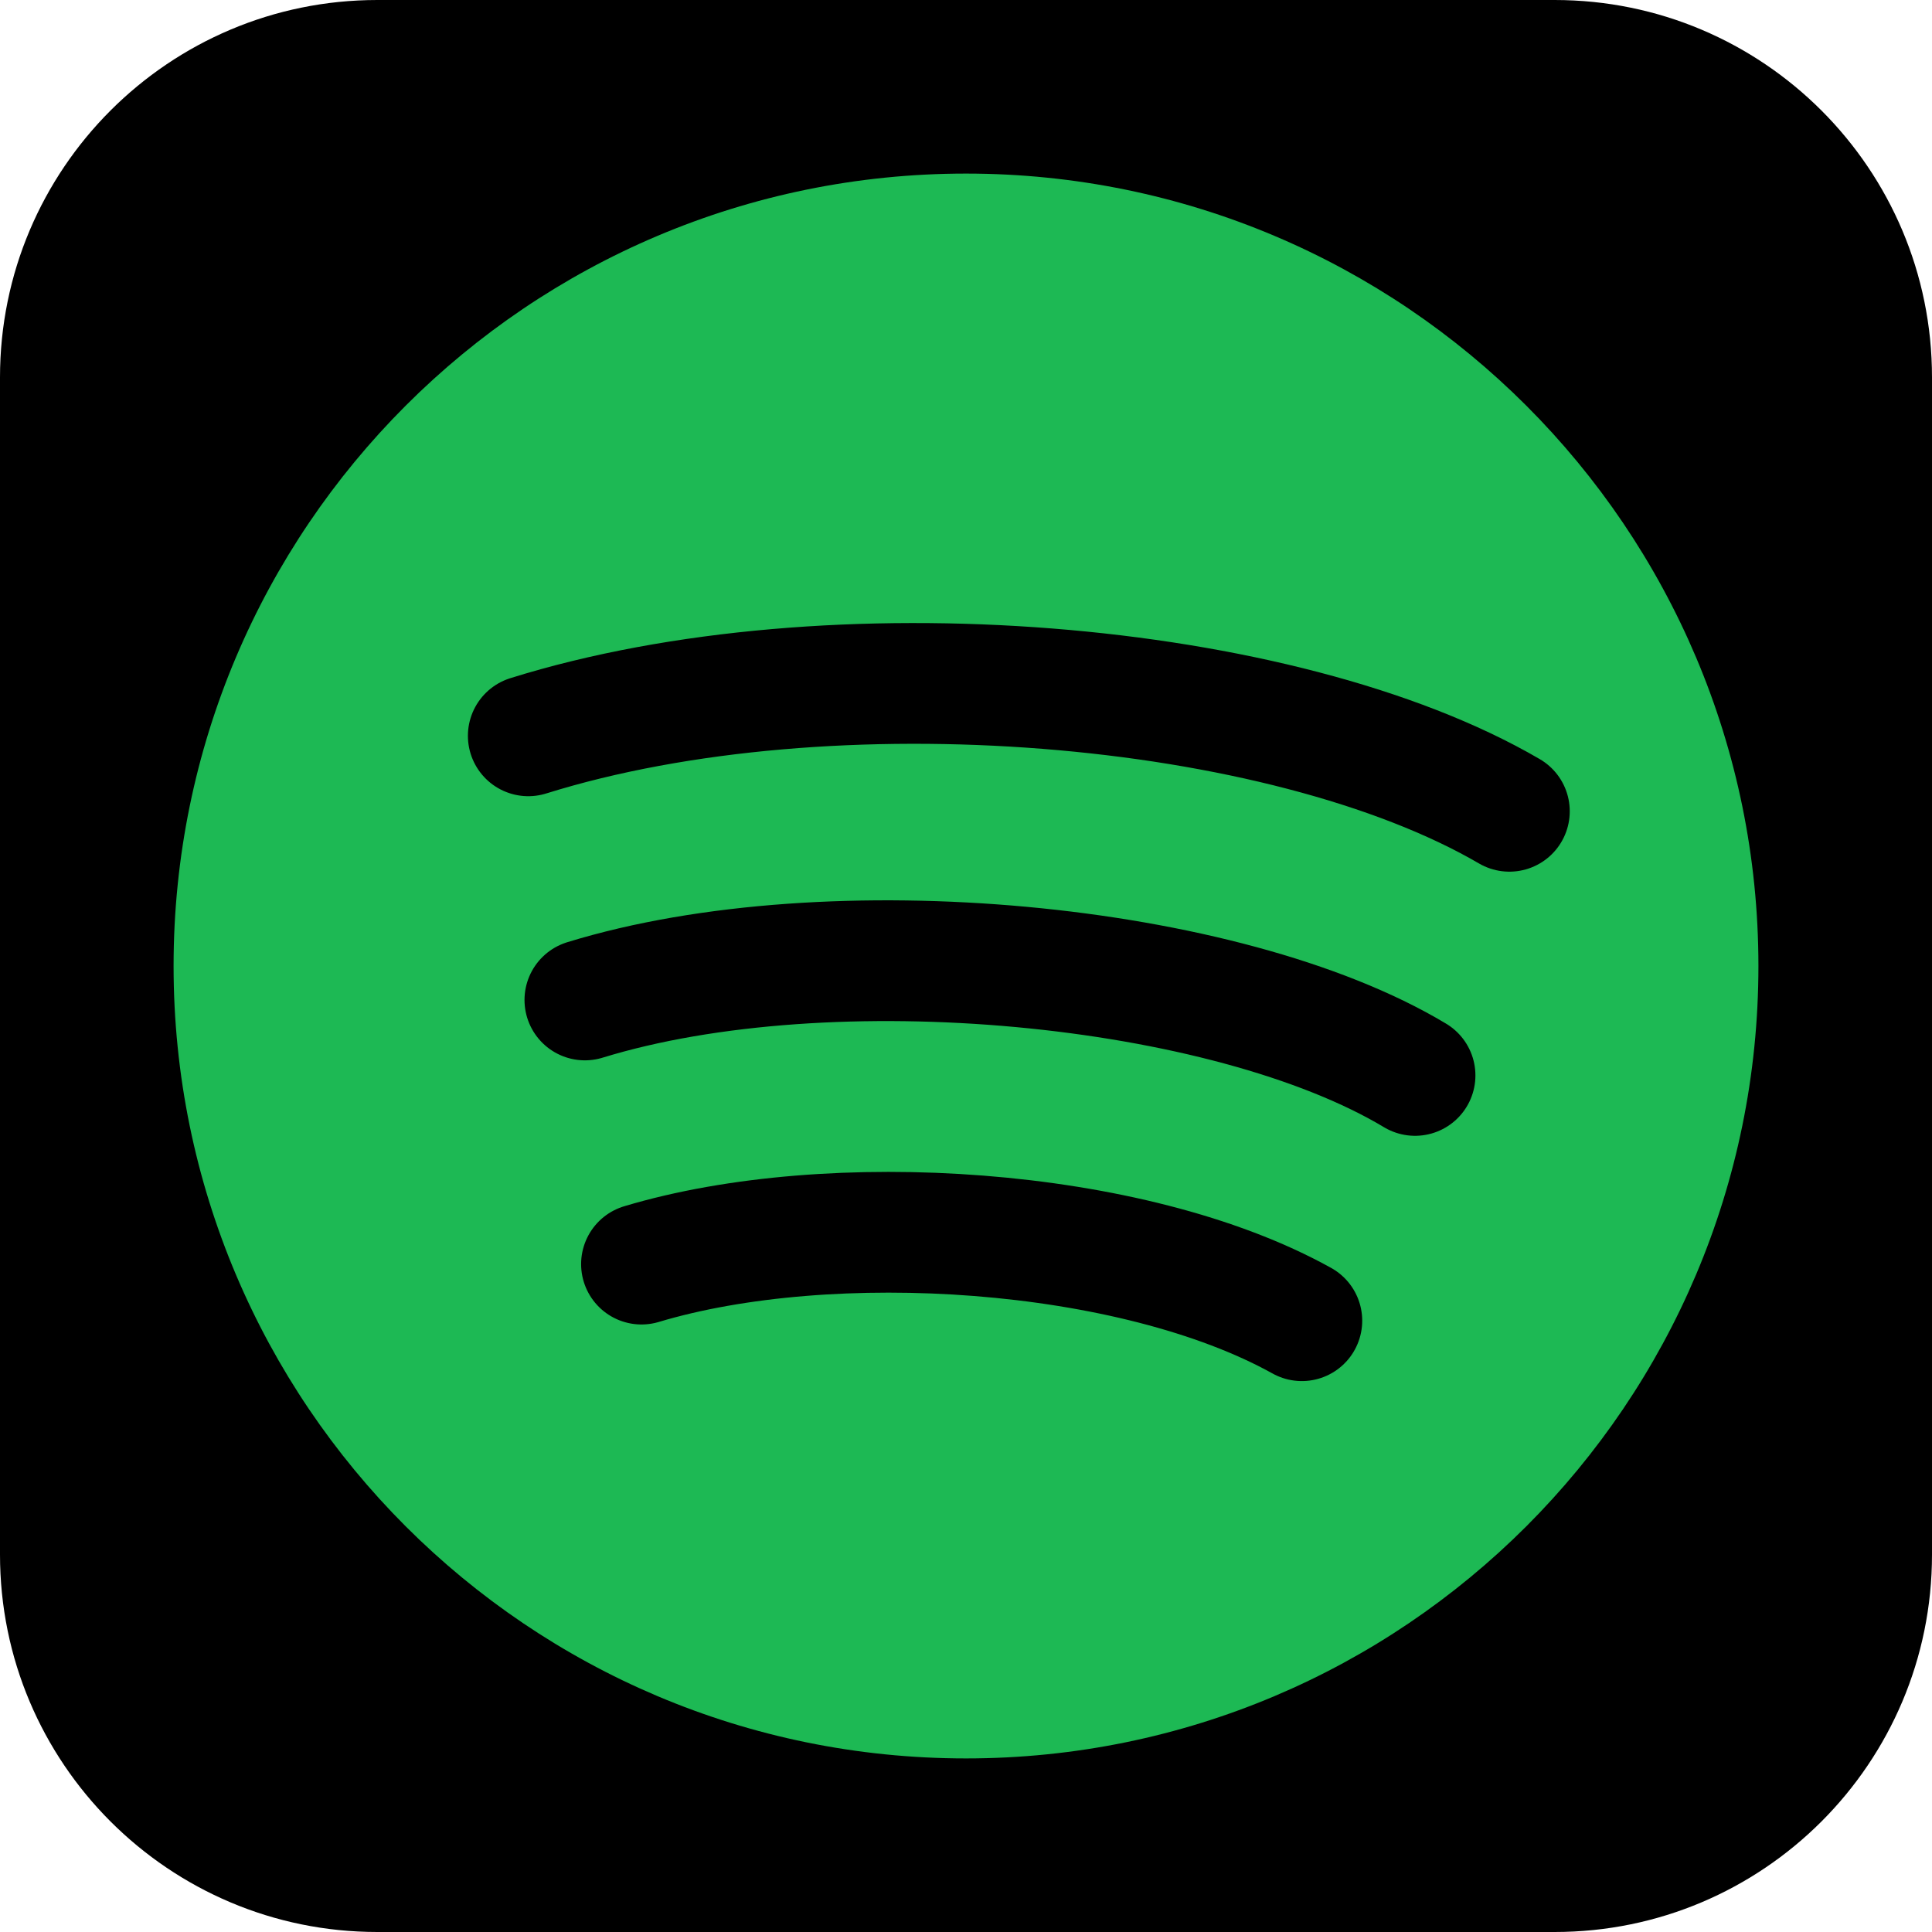
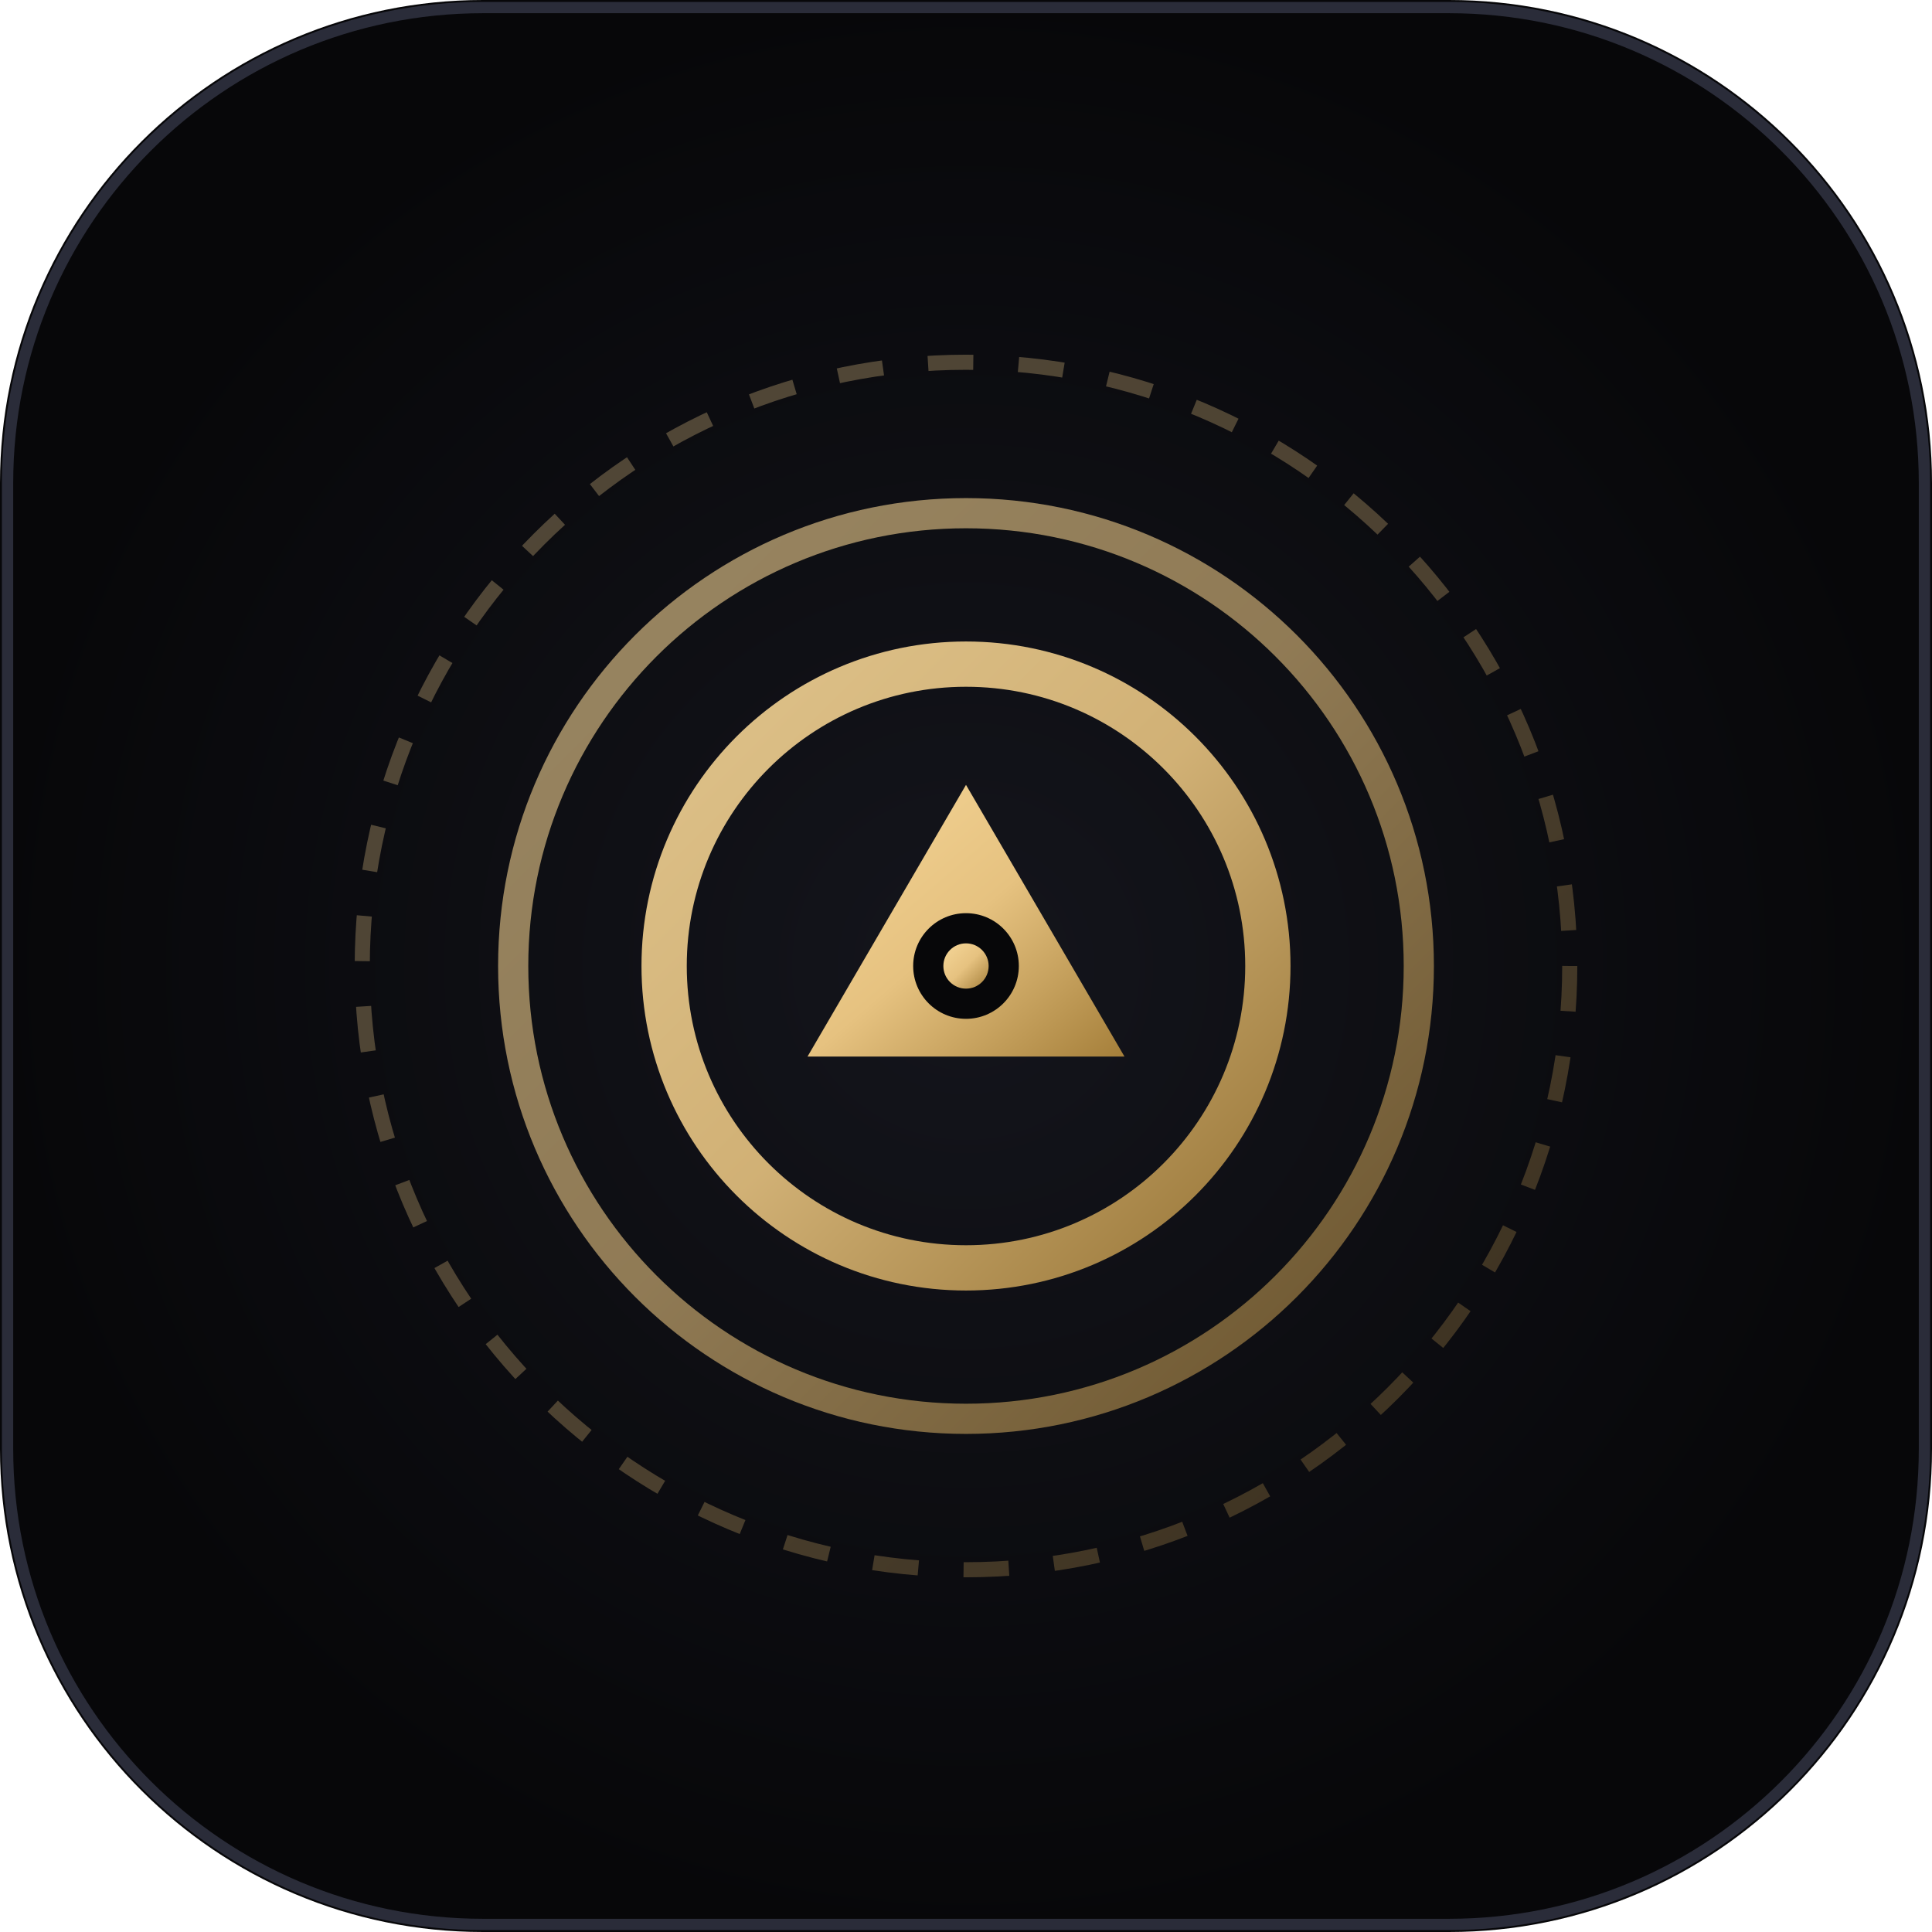
<svg xmlns="http://www.w3.org/2000/svg" viewBox="0 0 512 512" width="512" height="512">
-   <rect width="512" height="512" rx="100" fill="#000000" />
-   <circle cx="256" cy="256" r="210" fill="#1DB954" />
-   <path d="M140 195c80-25 200-15 260 20M155 265c65-20 170-10 220 20M170 335c50-15 130-10 175 15" stroke="#000000" stroke-width="32" stroke-linecap="round" fill="none" />
+   <defs>
+     <radialGradient id="bg" cx="50%" cy="50%" r="50%">
+       <stop offset="0%" stop-color="#14151C" />
+       <stop offset="100%" stop-color="#070709" />
+     </radialGradient>
+     <linearGradient id="gold" x1="0%" y1="0%" x2="100%" y2="100%">
+       <stop offset="0%" stop-color="#F5D698" />
+       <stop offset="50%" stop-color="#E6C280" />
+       <stop offset="100%" stop-color="#A57F3A" />
+     </linearGradient>
+   </defs>
+   <rect width="512" height="512" rx="128" fill="url(#bg)" />
+   <rect x="2" y="2" width="508" height="508" rx="126" stroke="#2A2C39" stroke-width="3" fill="none" />
+   <g transform="translate(256, 256)">
+     <circle r="160" fill="none" stroke="url(#gold)" stroke-width="4" stroke-opacity="0.3" stroke-dasharray="12 12" />
+     <circle r="120" fill="none" stroke="url(#gold)" stroke-width="8" stroke-opacity="0.6" />
+     <circle r="80" fill="none" stroke="url(#gold)" stroke-width="12" stroke-opacity="0.9" />
+     <polygon points="0,-48 42,24 -42,24" fill="url(#gold)" />
+     <circle cx="0" cy="0" r="14" fill="#070709" />
+     <circle cx="0" cy="0" r="6" fill="url(#gold)" />
+   </g>
</svg>
